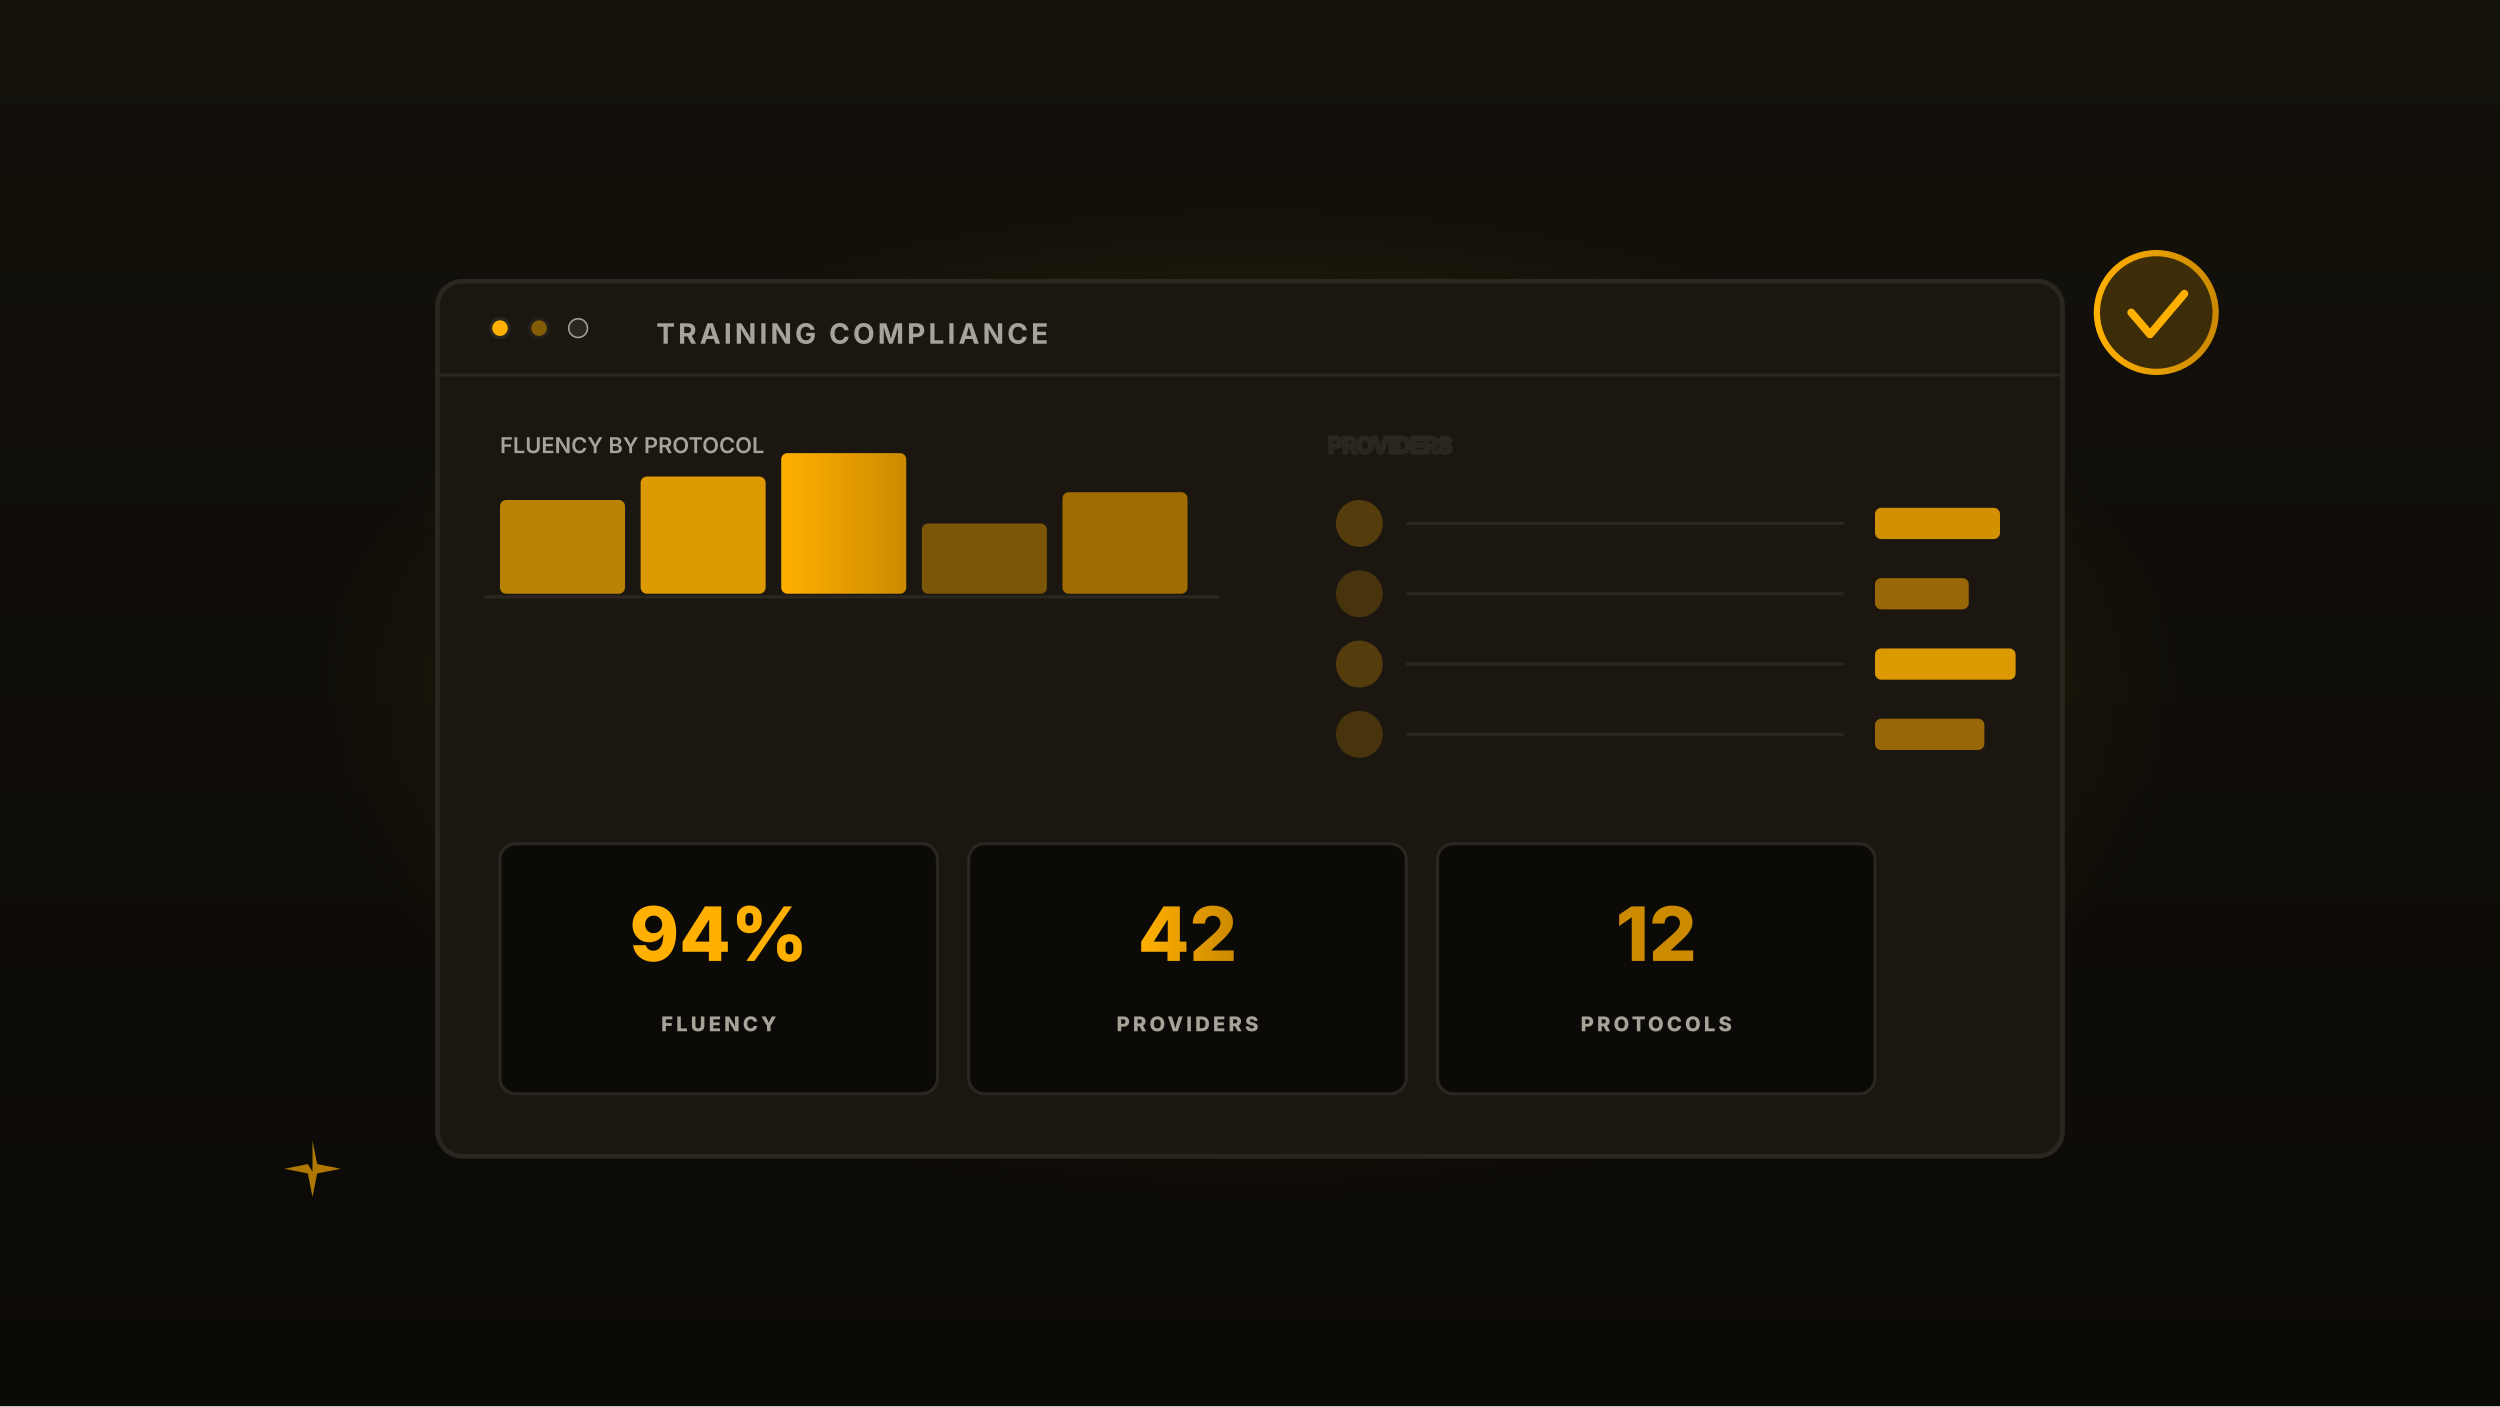
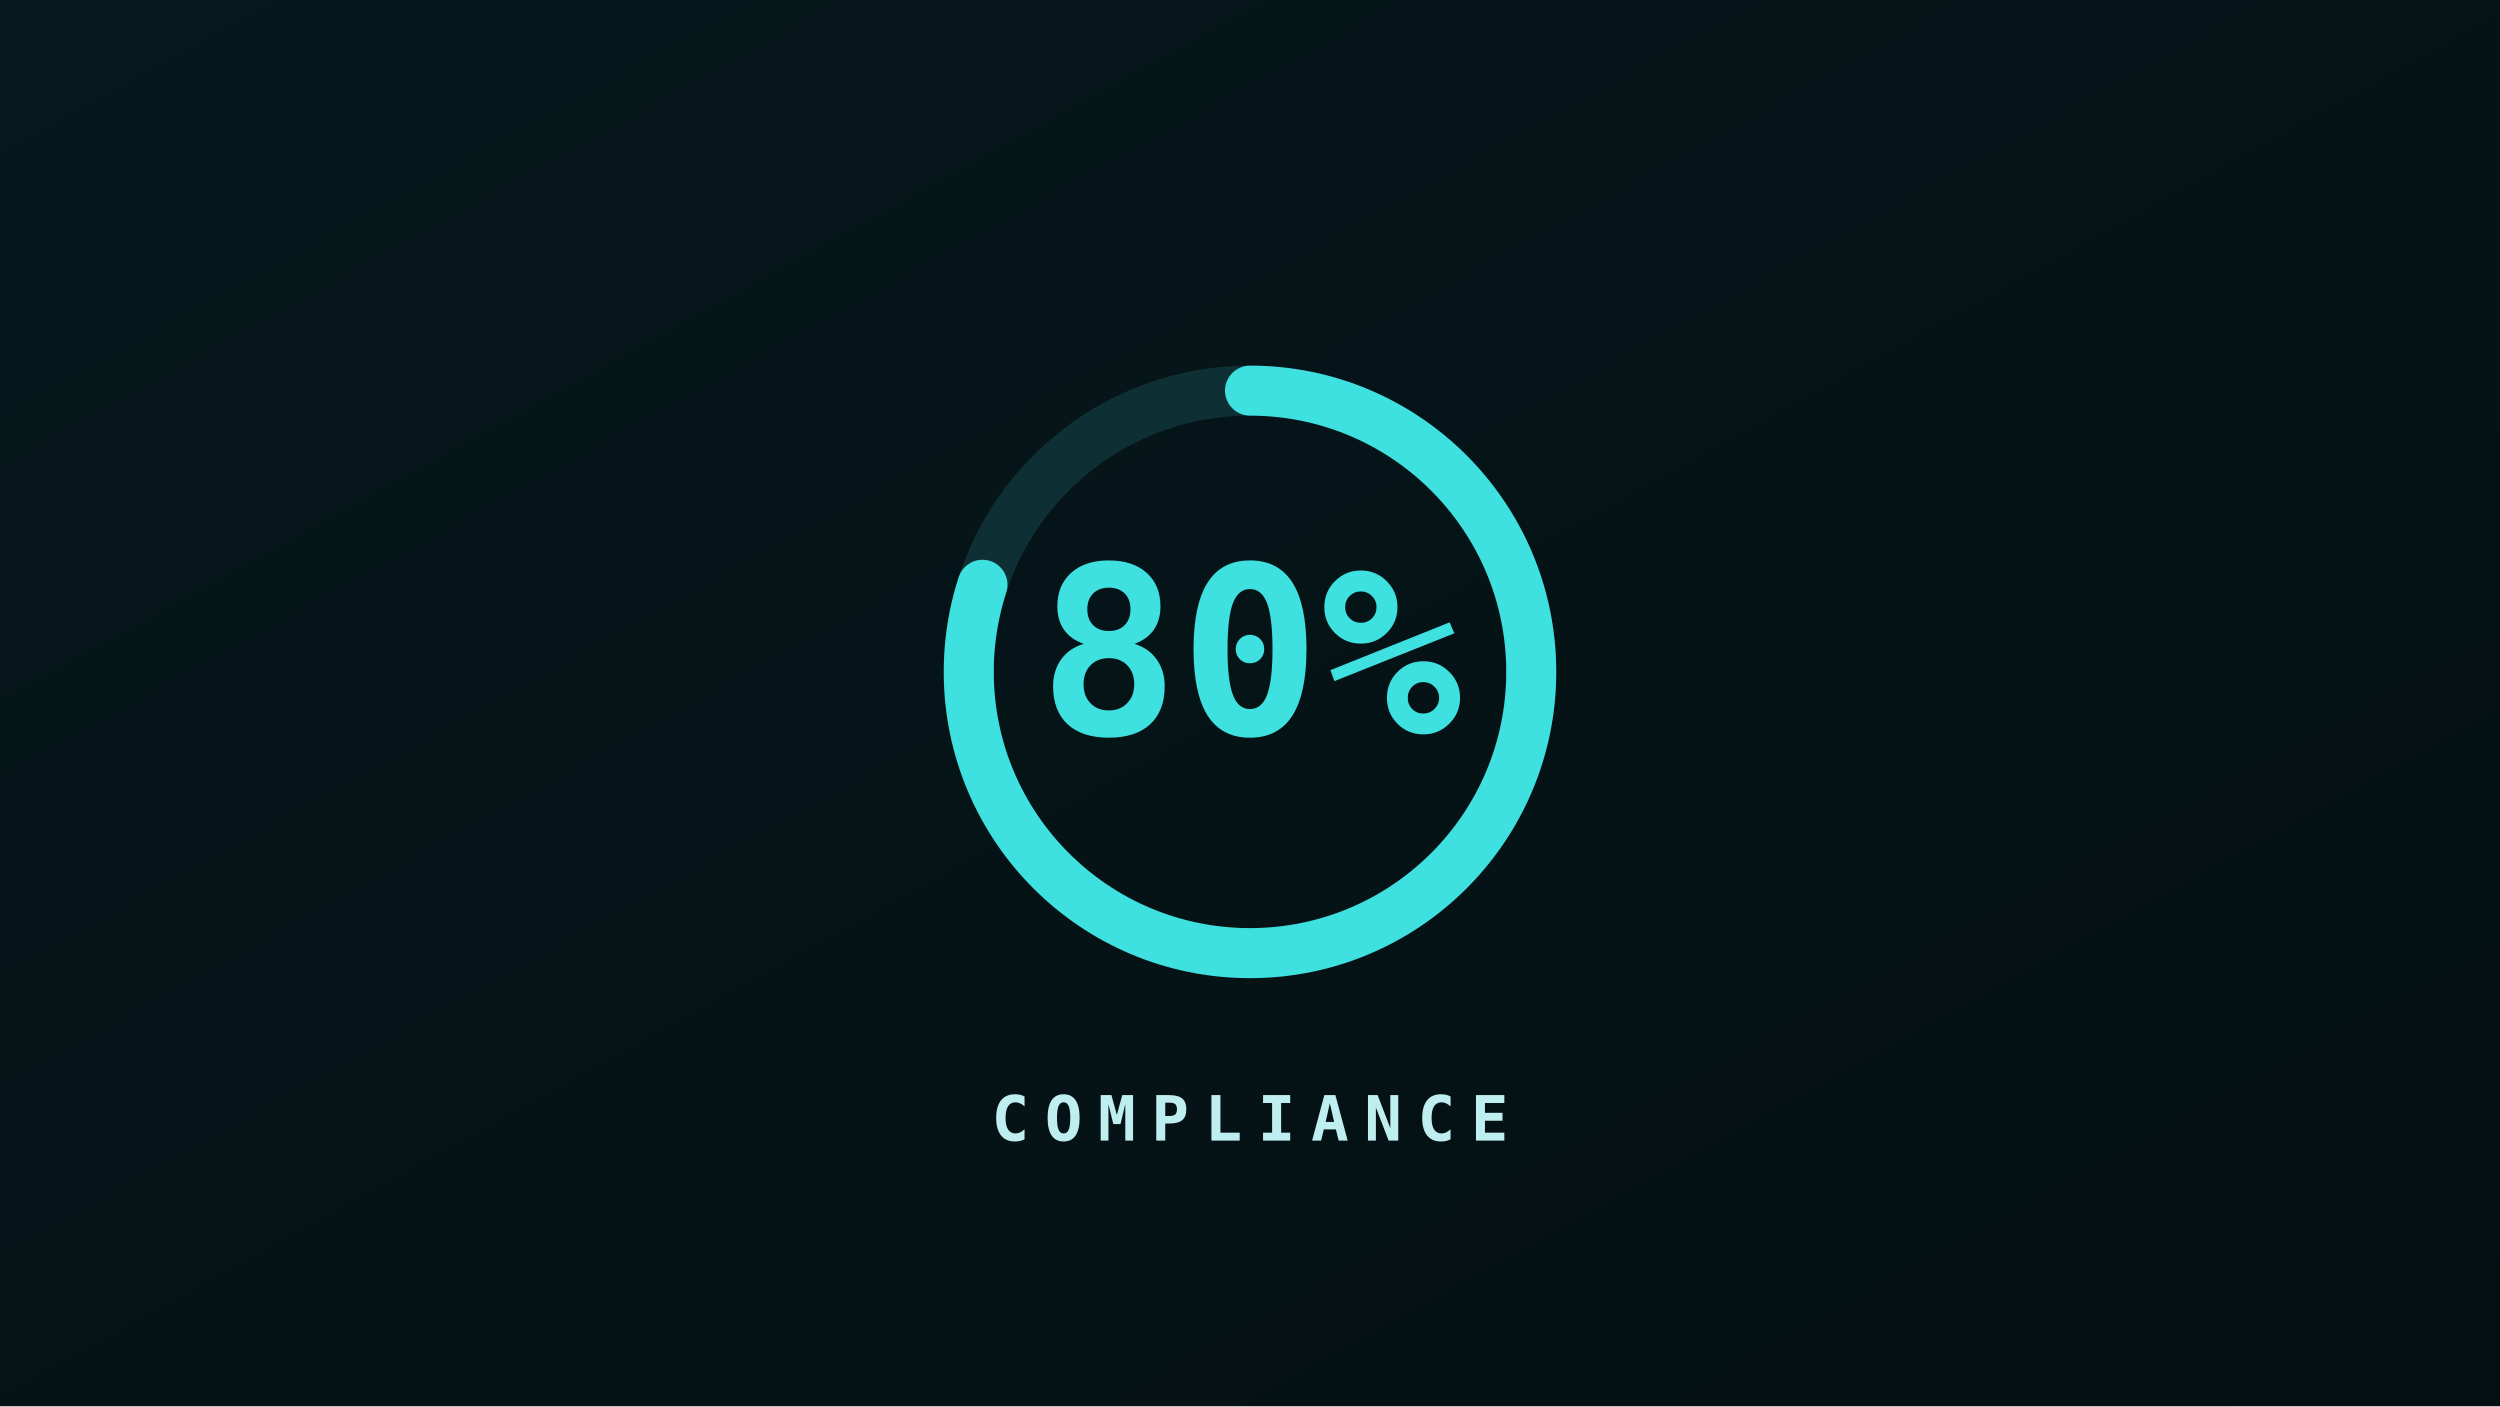
- <svg xmlns="http://www.w3.org/2000/svg" viewBox="0 0 1600 900" role="img" aria-label="EMS training compliance dashboard">
+ <svg xmlns="http://www.w3.org/2000/svg" viewBox="0 0 1600 900" role="img" aria-label="EMS training compliance, tracked">
  <defs>
-     <linearGradient id="bg" x1="0" y1="0" x2="0" y2="1">
-       <stop offset="0" stop-color="#14110b" />
-       <stop offset="1" stop-color="#0c0a07" />
+     <linearGradient id="bgtc" x1="0" y1="0" x2="1" y2="1">
+       <stop offset="0" stop-color="#06181c" />
+       <stop offset="1" stop-color="#040f12" />
    </linearGradient>
-     <linearGradient id="stroke" x1="0" y1="0" x2="1" y2="0">
-       <stop offset="0" stop-color="#ffb000" />
-       <stop offset="1" stop-color="#cc8a00" />
-     </linearGradient>
-     <radialGradient id="glow" cx="0.5" cy="0.5" r="0.5">
-       <stop offset="0" stop-color="#ffb000" stop-opacity="0.22" />
-       <stop offset="1" stop-color="#ffb000" stop-opacity="0" />
-     </radialGradient>
  </defs>
-   <rect width="1600" height="900" fill="url(#bg)" />
-   <ellipse cx="800" cy="450" rx="600" ry="320" fill="url(#glow)" />
-   <g stroke="#2a2620" stroke-width="3" fill="#1b1610">
-     <rect x="280" y="180" width="1040" height="560" rx="16" />
-   </g>
-   <g stroke="#2a2620" stroke-width="2">
-     <line x1="280" y1="240" x2="1320" y2="240" />
-     <circle cx="320" cy="210" r="6" fill="#ffb000" />
-     <circle cx="345" cy="210" r="6" fill="#cc8a00" opacity="0.6" />
-     <circle cx="370" cy="210" r="6" fill="#2a2620" stroke="#a8a399" stroke-width="1" />
-   </g>
-   <text x="420" y="220" font-family="Inter, sans-serif" font-size="18" fill="#a8a399" font-weight="700" letter-spacing="2">TRAINING COMPLIANCE</text>
-   <g>
-     <text x="320" y="290" font-family="Inter, sans-serif" font-size="14" fill="#a8a399" font-weight="600">FLUENCY BY PROTOCOL</text>
-     <rect x="320" y="320" width="80" height="60" rx="4" fill="#ffb000" opacity="0.7" />
-     <rect x="410" y="305" width="80" height="75" rx="4" fill="#ffb000" opacity="0.85" />
-     <rect x="500" y="290" width="80" height="90" rx="4" fill="url(#stroke)" />
-     <rect x="590" y="335" width="80" height="45" rx="4" fill="#cc8a00" opacity="0.55" />
-     <rect x="680" y="315" width="80" height="65" rx="4" fill="#cc8a00" opacity="0.75" />
-     <line x1="310" y1="382" x2="780" y2="382" stroke="#2a2620" stroke-width="2" />
-   </g>
-   <g stroke="#2a2620" stroke-width="2" fill="none">
-     <text x="850" y="290" font-family="Inter, sans-serif" font-size="14" fill="#a8a399" font-weight="600">PROVIDERS</text>
-     <circle cx="870" cy="335" r="14" fill="#ffb000" opacity="0.25" stroke="#ffb000" />
-     <line x1="900" y1="335" x2="1180" y2="335" />
-     <rect x="1200" y="325" width="80" height="20" rx="4" fill="#ffb000" opacity="0.8" stroke="none" />
-     <circle cx="870" cy="380" r="14" fill="#cc8a00" opacity="0.25" stroke="#cc8a00" />
-     <line x1="900" y1="380" x2="1180" y2="380" />
-     <rect x="1200" y="370" width="60" height="20" rx="4" fill="#cc8a00" opacity="0.7" stroke="none" />
-     <circle cx="870" cy="425" r="14" fill="#ffb000" opacity="0.25" stroke="#ffb000" />
-     <line x1="900" y1="425" x2="1180" y2="425" />
-     <rect x="1200" y="415" width="90" height="20" rx="4" fill="#ffb000" opacity="0.85" stroke="none" />
-     <circle cx="870" cy="470" r="14" fill="#cc8a00" opacity="0.25" stroke="#cc8a00" />
-     <line x1="900" y1="470" x2="1180" y2="470" />
-     <rect x="1200" y="460" width="70" height="20" rx="4" fill="#cc8a00" opacity="0.7" stroke="none" />
-   </g>
-   <g stroke="#2a2620" stroke-width="2" fill="#0c0a07">
-     <rect x="320" y="540" width="280" height="160" rx="10" />
-     <rect x="620" y="540" width="280" height="160" rx="10" />
-     <rect x="920" y="540" width="280" height="160" rx="10" />
-   </g>
-   <g font-family="Inter, sans-serif" font-weight="800">
-     <text x="460" y="615" text-anchor="middle" font-size="48" fill="#ffb000">94%</text>
-     <text x="460" y="660" text-anchor="middle" font-size="13" fill="#a8a399" letter-spacing="2">FLUENCY</text>
-     <text x="760" y="615" text-anchor="middle" font-size="48" fill="url(#stroke)">42</text>
-     <text x="760" y="660" text-anchor="middle" font-size="13" fill="#a8a399" letter-spacing="2">PROVIDERS</text>
-     <text x="1060" y="615" text-anchor="middle" font-size="48" fill="#cc8a00">12</text>
-     <text x="1060" y="660" text-anchor="middle" font-size="13" fill="#a8a399" letter-spacing="2">PROTOCOLS</text>
-   </g>
-   <g transform="translate(1380 200)">
-     <circle r="38" fill="#ffb000" opacity="0.18" />
-     <circle r="38" fill="none" stroke="url(#stroke)" stroke-width="4" />
-     <path d="M -16 0 L -4 14 L 18 -12" stroke="#ffb000" stroke-width="5" fill="none" stroke-linecap="round" stroke-linejoin="round" />
-   </g>
-   <g fill="#cc8a00" opacity="0.85">
-     <path d="M 200 750 l 0 -20 l 3 15 l 15 3 l -15 3 l -3 15 l -3 -15 l -15 -3 l 15 -3 z" />
-   </g>
+   <rect width="1600" height="900" fill="url(#bgtc)" />
+   <circle cx="800" cy="430" r="180" fill="none" stroke="#0e3035" stroke-width="32" />
+   <circle cx="800" cy="430" r="180" fill="none" stroke="#3fe0e0" stroke-width="32" stroke-linecap="round" stroke-dasharray="905 1131" transform="rotate(-90 800 430)" />
+   <text x="800" y="470" text-anchor="middle" font-family="ui-monospace,SFMono-Regular,Menlo,monospace" font-weight="700" font-size="150" fill="#3fe0e0">80%</text>
+   <text x="800" y="730" text-anchor="middle" font-family="ui-monospace,SFMono-Regular,Menlo,monospace" font-weight="600" font-size="40" fill="#bfeef0" letter-spacing="10">COMPLIANCE</text>
</svg>
